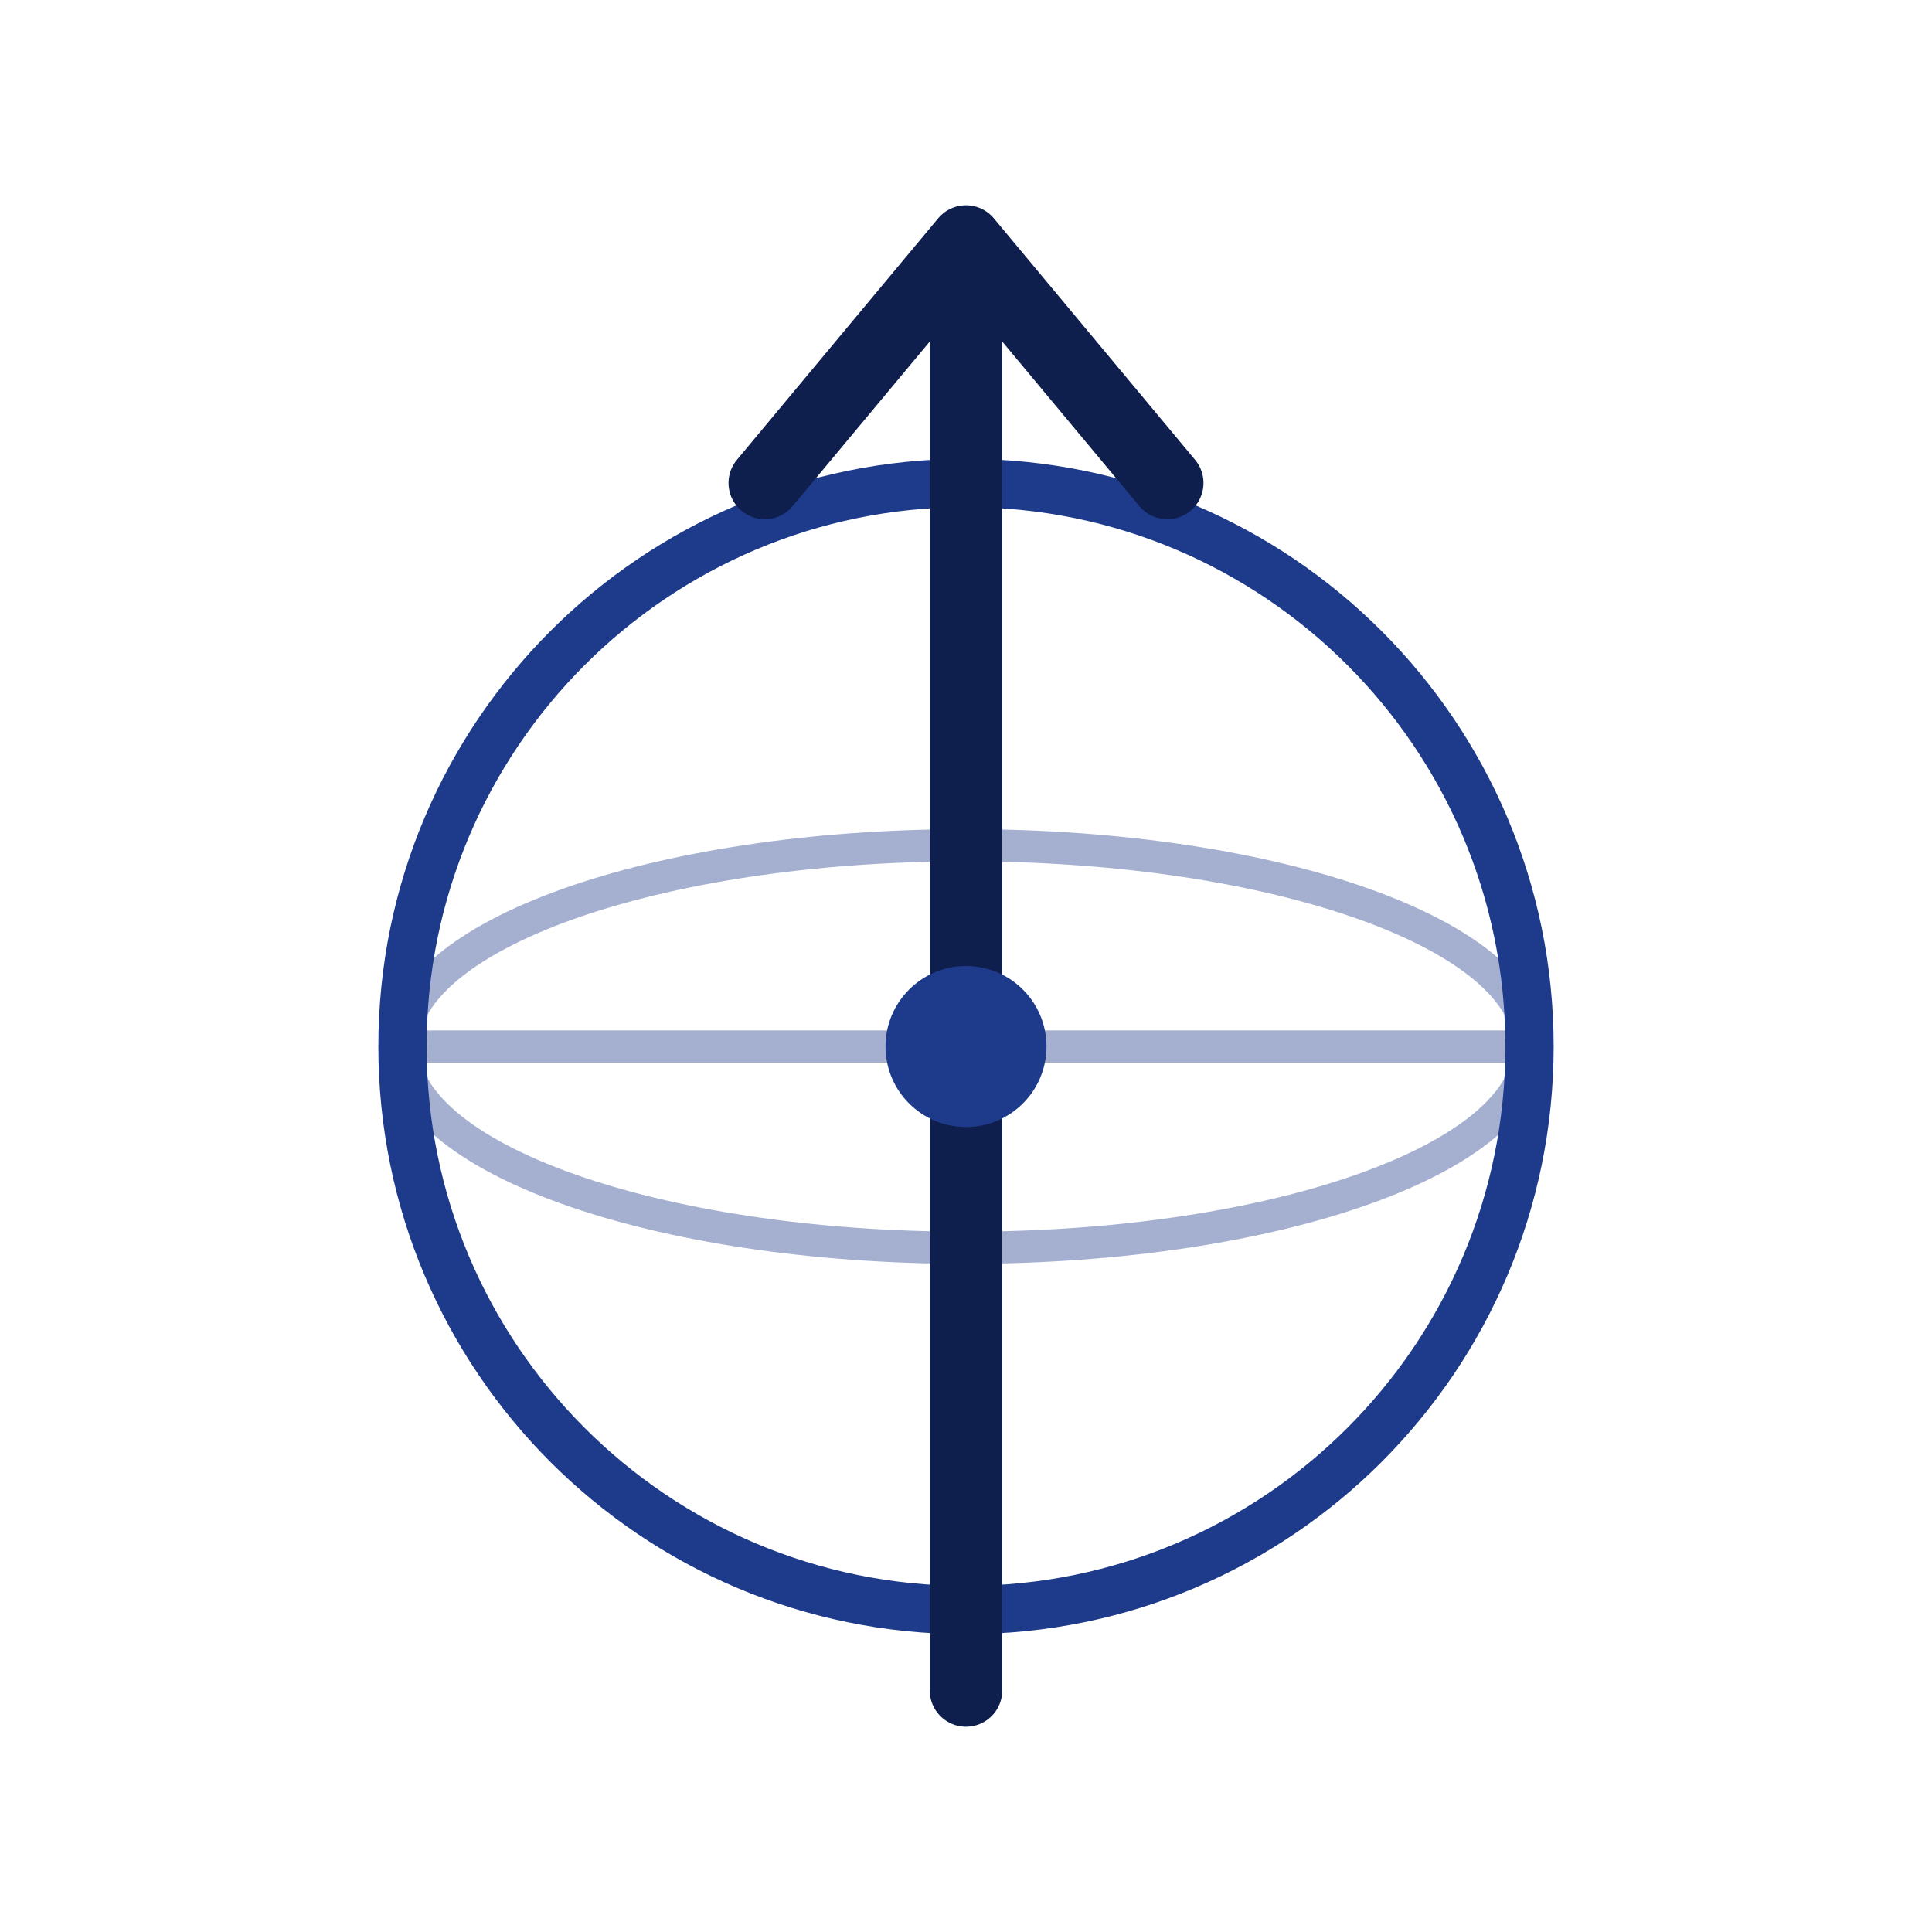
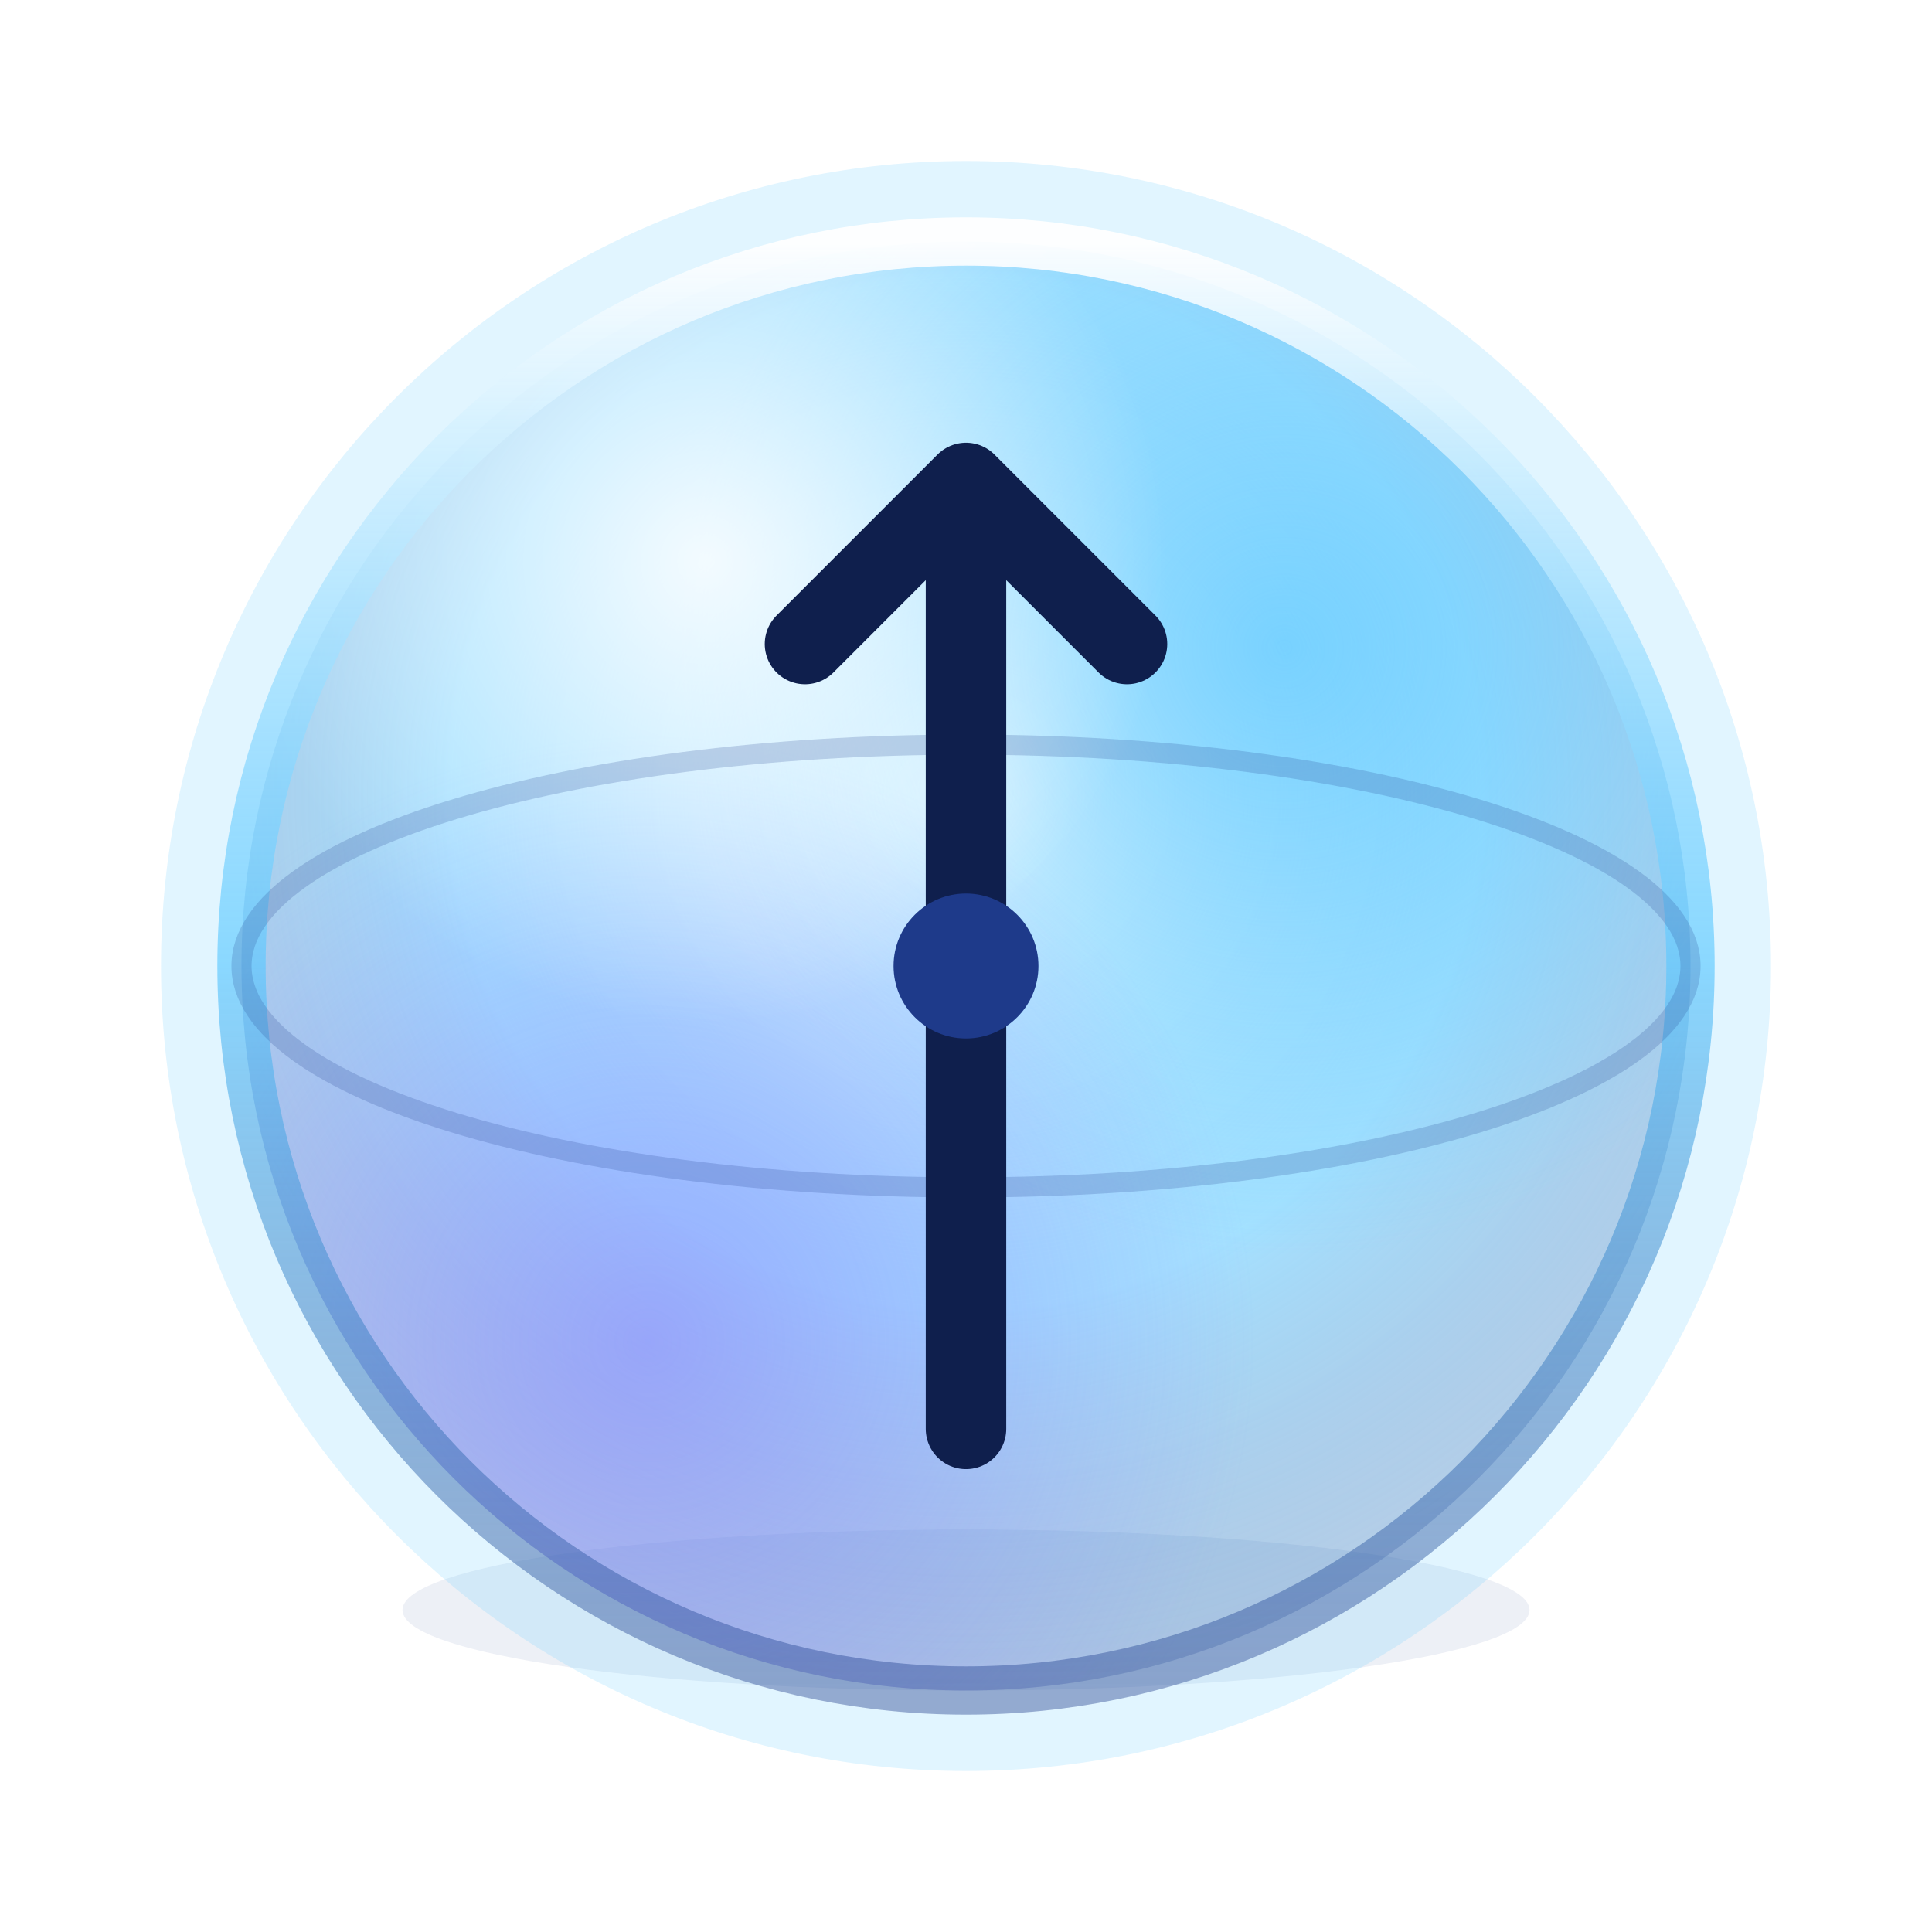
<svg xmlns="http://www.w3.org/2000/svg" viewBox="0 0 48 48" fill="none">
-   <circle cx="24" cy="26" r="14" stroke="#1E3A8A" stroke-width="1.2" />
-   <ellipse cx="24" cy="26" rx="14" ry="5" stroke="#1E3A8A" stroke-width="0.8" opacity="0.4" />
-   <line x1="10" y1="26" x2="38" y2="26" stroke="#1E3A8A" stroke-width="0.8" opacity="0.4" />
-   <path d="M24 42 L24 6 M24 6 L19 12 M24 6 L29 12" stroke="#0F1F4D" stroke-width="1.8" stroke-linecap="round" stroke-linejoin="round" />
-   <circle cx="24" cy="26" r="2" fill="#1E3A8A" />
+   <defs>
+     <radialGradient id="orbBgLight" cx="50%" cy="38%" r="65%">
+       <stop offset="0%" stop-color="#FFFFFF" stop-opacity="0.95" />
+       <stop offset="55%" stop-color="#5BC8FF" stop-opacity="0.45" />
+       <stop offset="100%" stop-color="#1E3A8A" stop-opacity="0.20" />
+     </radialGradient>
+     <radialGradient id="auroraCyanL" cx="72%" cy="28%" r="42%">
+       <stop offset="0%" stop-color="#5BC8FF" stop-opacity="0.65" />
+       <stop offset="100%" stop-color="#5BC8FF" stop-opacity="0" />
+     </radialGradient>
+     <radialGradient id="auroraVioletL" cx="28%" cy="76%" r="42%">
+       <stop offset="0%" stop-color="#8B7FFF" stop-opacity="0.55" />
+       <stop offset="100%" stop-color="#8B7FFF" stop-opacity="0" />
+     </radialGradient>
+     <radialGradient id="specularL" cx="32%" cy="22%" r="32%">
+       <stop offset="0%" stop-color="#FFFFFF" stop-opacity="0.85" />
+       <stop offset="100%" stop-color="#FFFFFF" stop-opacity="0" />
+     </radialGradient>
+     <linearGradient id="rimL" x1="0" y1="0" x2="0" y2="1">
+       <stop offset="0%" stop-color="#FFFFFF" stop-opacity="0.95" />
+       <stop offset="50%" stop-color="#5BC8FF" stop-opacity="0.65" />
+       <stop offset="100%" stop-color="#1E3A8A" stop-opacity="0.40" />
+     </linearGradient>
+     <clipPath id="orbClipL">
+       <circle cx="24" cy="24" r="18" />
+     </clipPath>
+   </defs>
+   <ellipse cx="24" cy="40" rx="14" ry="2" fill="#1E3A8A" opacity="0.08" />
+   <circle cx="24" cy="24" r="20" fill="#5BC8FF" opacity="0.18" />
+   <g clip-path="url(#orbClipL)">
+     <circle cx="24" cy="24" r="18" fill="url(#orbBgLight)" />
+     <circle cx="24" cy="24" r="18" fill="url(#auroraCyanL)">
+       <animate attributeName="opacity" values="0.85;1;0.85" dur="6s" repeatCount="indefinite" />
+     </circle>
+     <circle cx="24" cy="24" r="18" fill="url(#auroraVioletL)">
+       <animate attributeName="opacity" values="0.95;0.65;0.95" dur="7s" repeatCount="indefinite" />
+     </circle>
+     <circle cx="24" cy="24" r="18" fill="url(#specularL)" />
+   </g>
+   <circle cx="24" cy="24" r="18" fill="none" stroke="url(#rimL)" stroke-width="1.2" />
+   <ellipse cx="24" cy="24" rx="18" ry="5.5" fill="none" stroke="#1E3A8A" stroke-width="0.5" opacity="0.20" />
+   <path d="M24 35.5 L24 12 M24 12 L20 16 M24 12 L28 16" stroke="#0F1F4D" stroke-width="2" stroke-linecap="round" stroke-linejoin="round" />
+   <circle cx="24" cy="24" r="1.8" fill="#1E3A8A">
+     <animate attributeName="r" values="1.6;2.4;1.6" dur="3s" repeatCount="indefinite" />
+     <animate attributeName="opacity" values="0.85;1;0.85" dur="3s" repeatCount="indefinite" />
+   </circle>
</svg>
